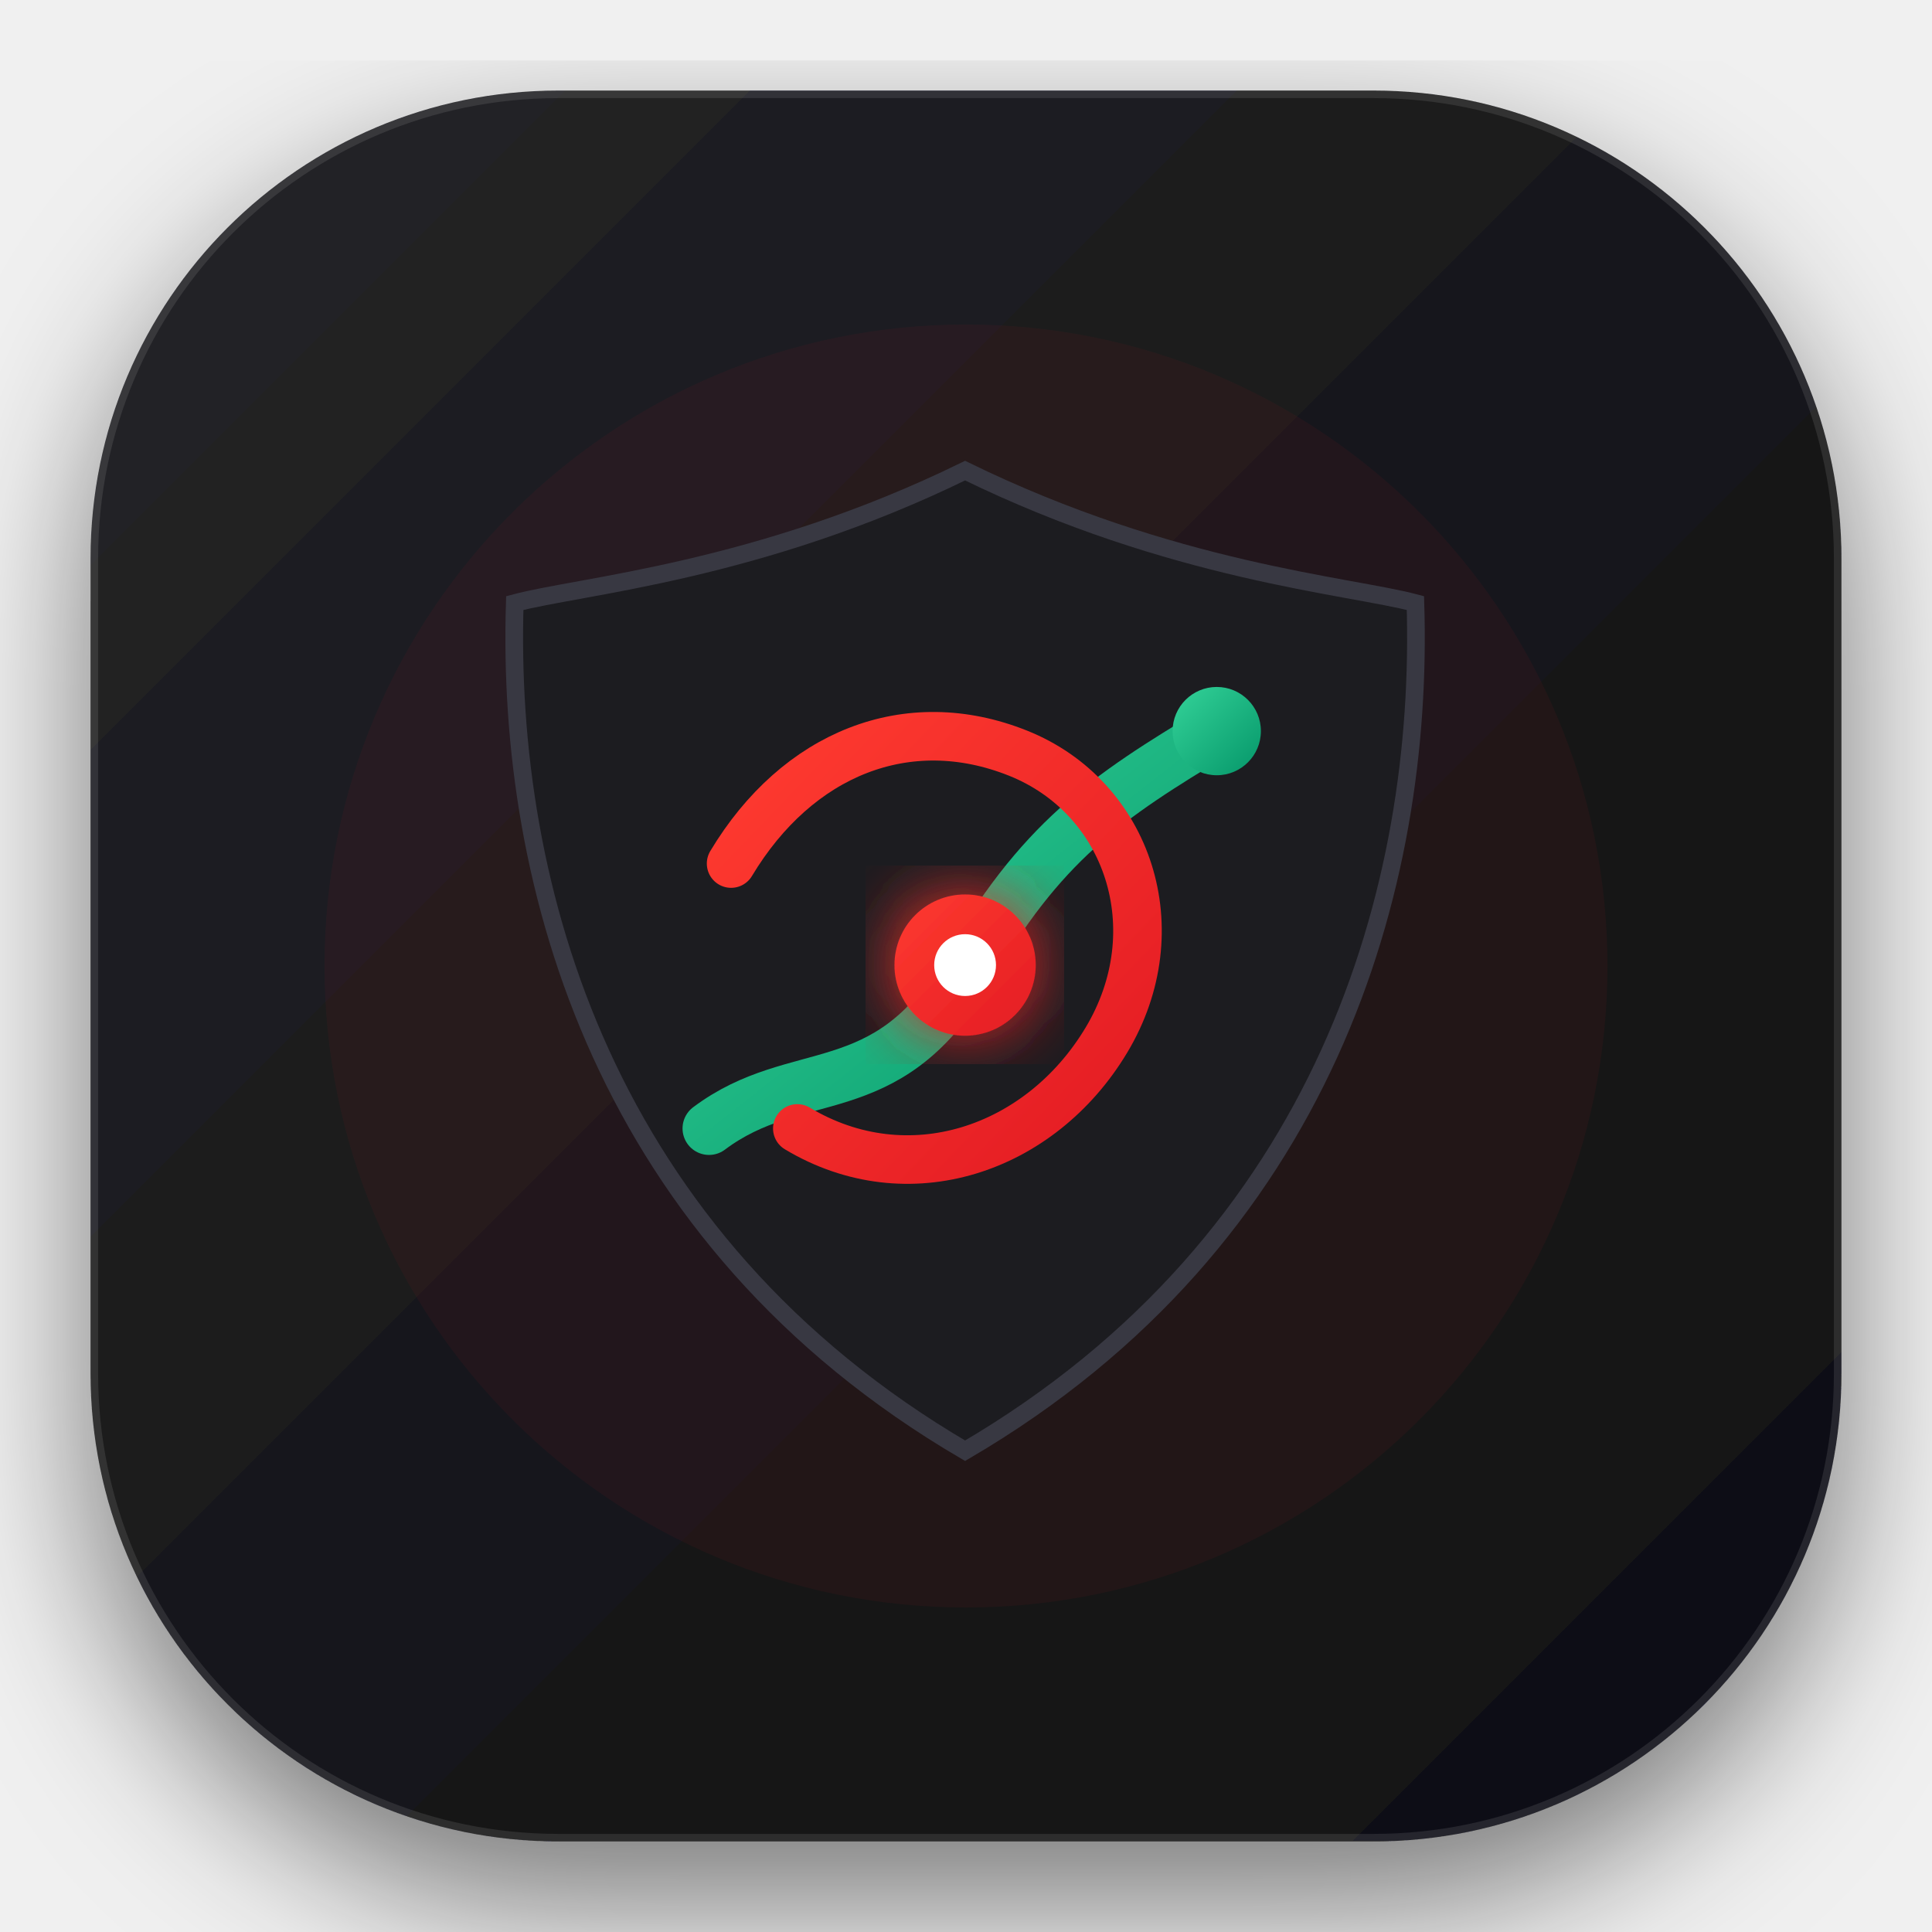
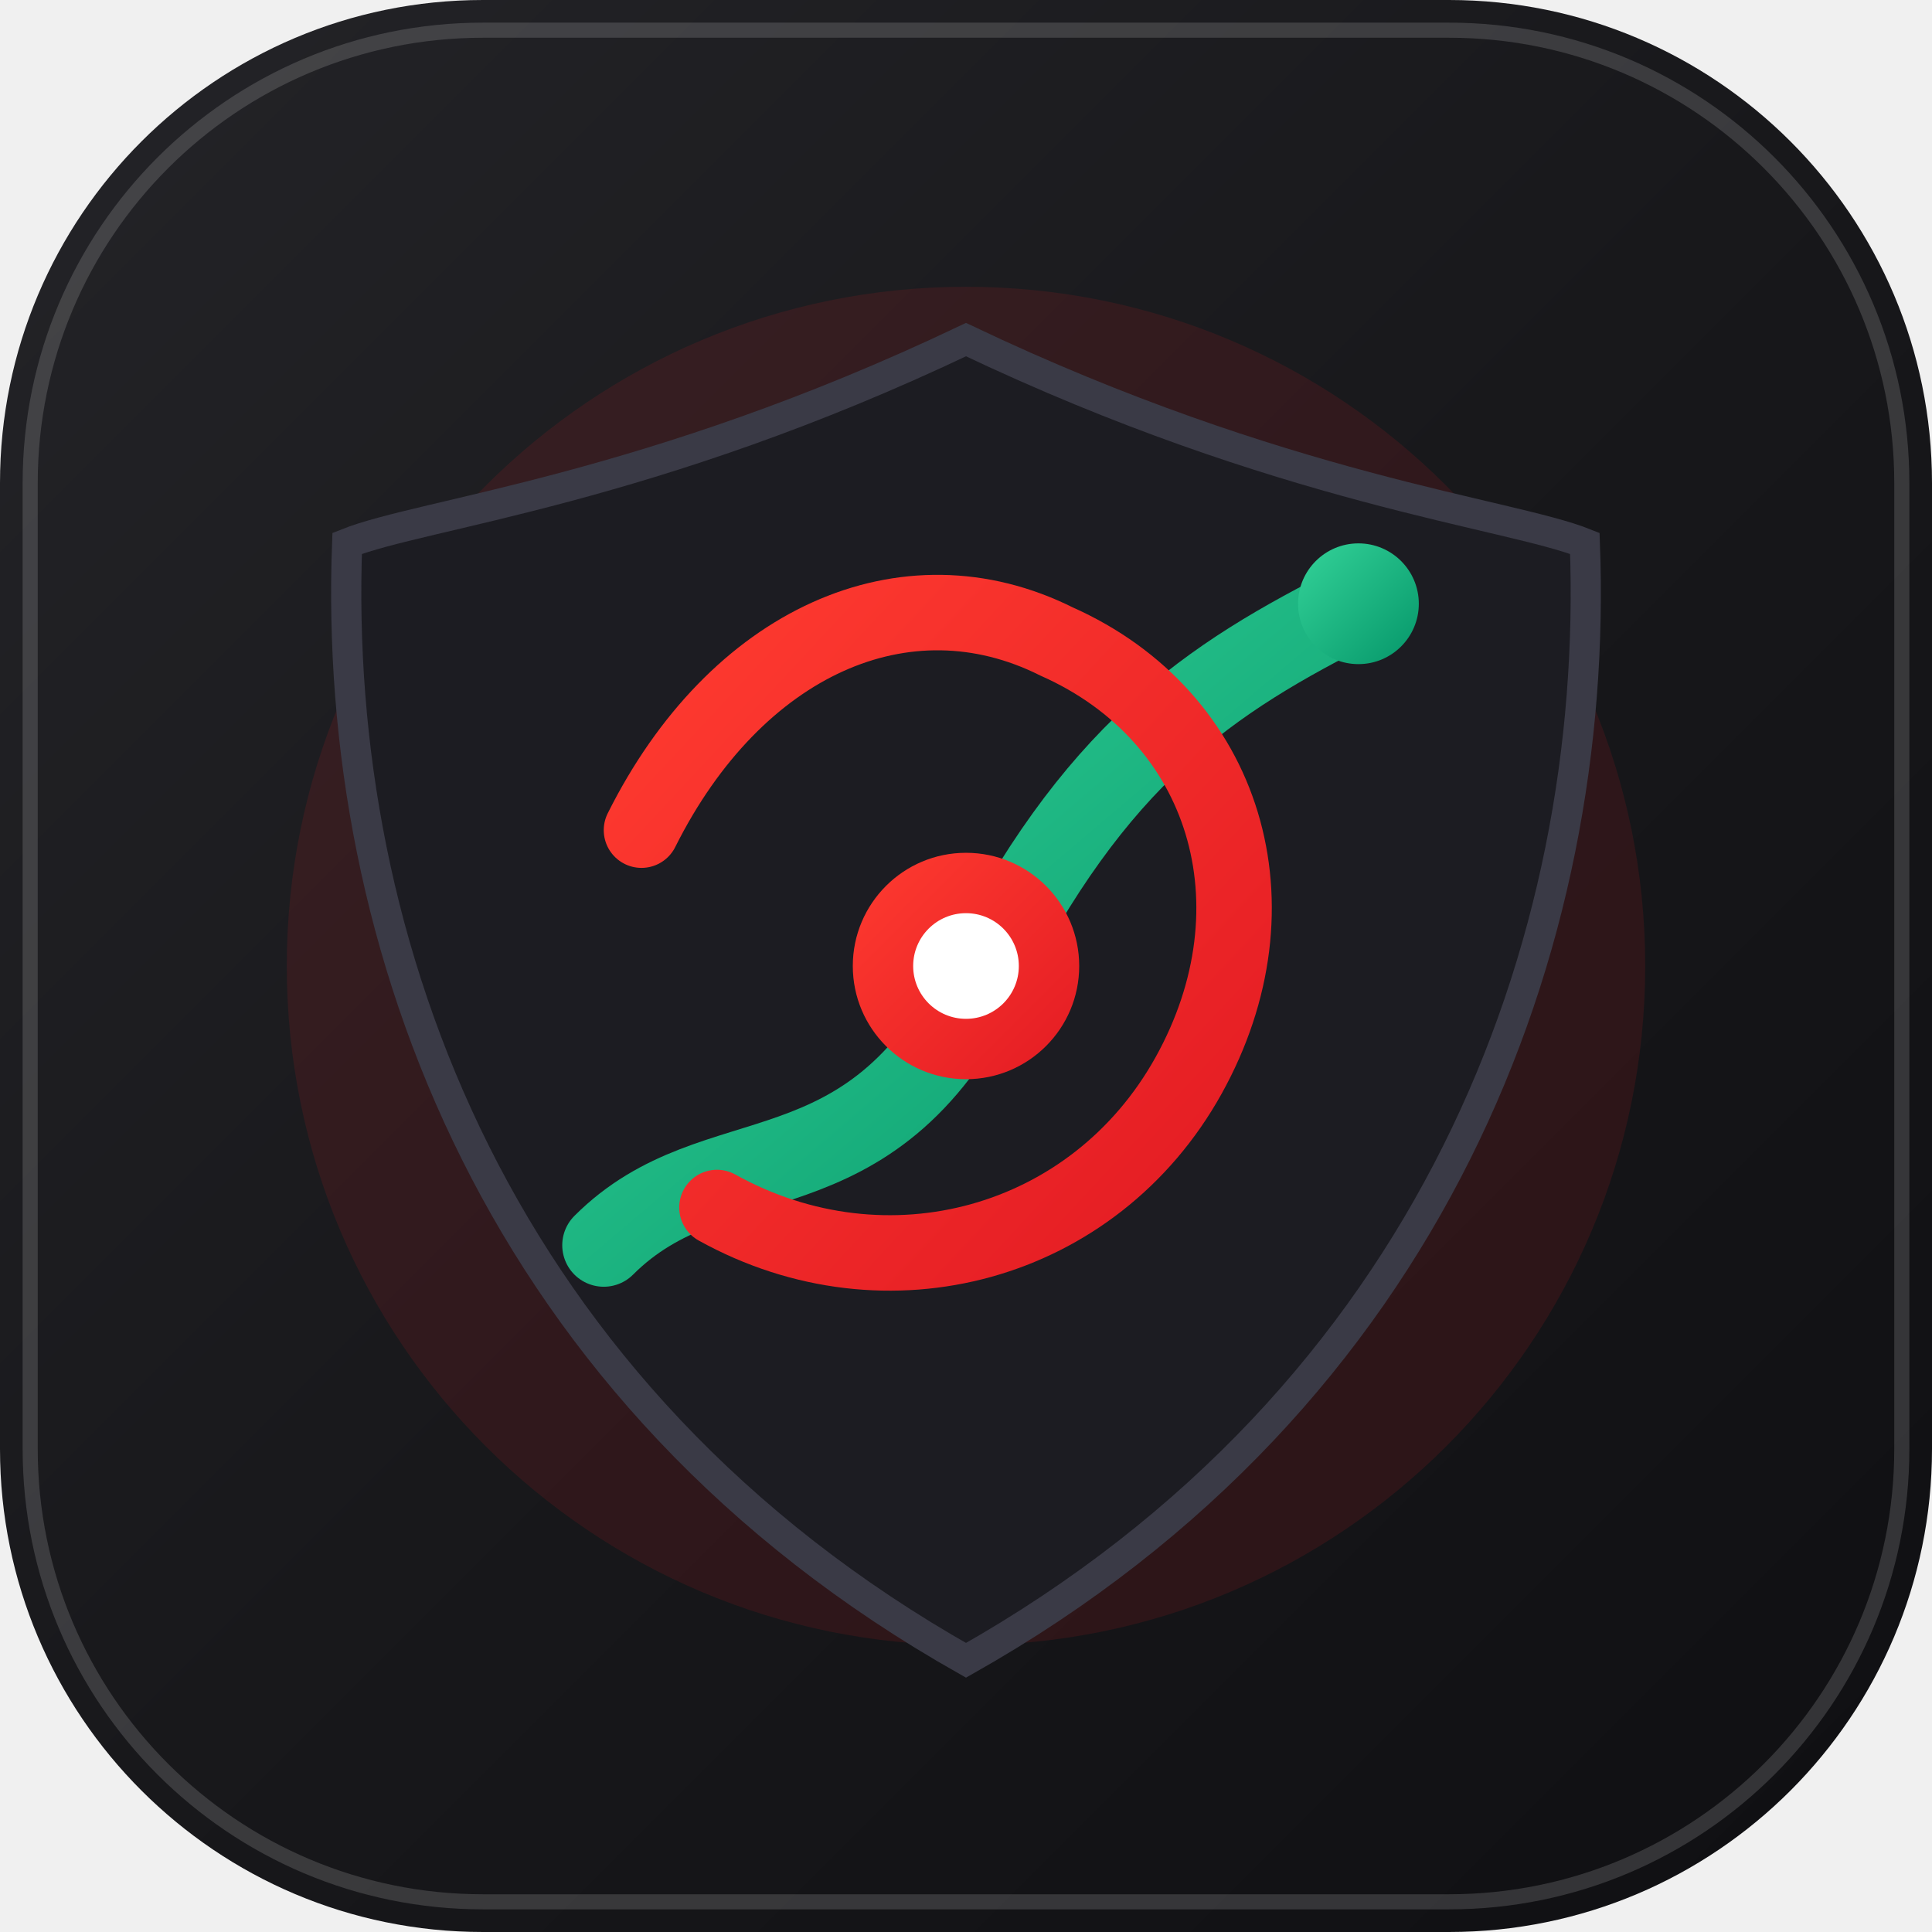
- <svg xmlns="http://www.w3.org/2000/svg" viewBox="0 0 512 512" width="100%" height="100%">
+ <svg xmlns="http://www.w3.org/2000/svg" viewBox="0 0 512 512" width="512" height="512">
  <defs>
    <linearGradient id="bgGrad" x1="0%" y1="0%" x2="100%" y2="100%">
      <stop offset="0%" stop-color="#242428" />
      <stop offset="50%" stop-color="#18181B" />
      <stop offset="100%" stop-color="#0F0F12" />
    </linearGradient>
-     <linearGradient id="primaryRed" x1="0%" y1="0%" x2="100%" y2="100%">
+     <linearGradient id="redGrad" x1="0%" y1="0%" x2="100%" y2="100%">
      <stop offset="0%" stop-color="#FF3B30" />
      <stop offset="100%" stop-color="#E31B23" />
    </linearGradient>
    <linearGradient id="emeraldGrad" x1="0%" y1="0%" x2="100%" y2="100%">
      <stop offset="0%" stop-color="#34D399" />
      <stop offset="100%" stop-color="#059669" />
    </linearGradient>
-     <filter id="softGlow" x="-20%" y="-20%" width="140%" height="140%">
-       <feGaussianBlur stdDeviation="16" result="blur" />
-       <feComposite in="SourceGraphic" in2="blur" operator="over" />
-     </filter>
-     <filter id="cardShadow" x="-10%" y="-10%" width="120%" height="120%">
-       <feDropShadow dx="0" dy="16" stdDeviation="20" flood-color="#000000" flood-opacity="0.5" />
-     </filter>
  </defs>
-   <rect x="24" y="24" width="464" height="464" rx="124" fill="url(#bgGrad)" filter="url(#cardShadow)" />
-   <rect x="25" y="25" width="462" height="462" rx="123" fill="none" stroke="#FFFFFF" stroke-opacity="0.1" stroke-width="2" />
-   <circle cx="256" cy="256" r="170" fill="#E31B23" fill-opacity="0.06" />
-   <g transform="translate(106, 106) scale(0.585)">
-     <path d="M256 32 C350 78 430 84 460 92 C464 220 420 380 256 476 C92 380 48 220 52 92 C82 84 162 78 256 32 Z" fill="#1C1C20" stroke="#383842" stroke-width="8" />
-     <path d="M140 330 C180 300 220 320 256 260 C290 200 320 180 370 150" fill="none" stroke="url(#emeraldGrad)" stroke-width="24" stroke-linecap="round" />
-     <circle cx="370" cy="150" r="20" fill="url(#emeraldGrad)" />
-     <path d="M150 210 C180 160 230 140 280 160 C330 180 350 240 320 290 C290 340 230 360 180 330" fill="none" stroke="url(#primaryRed)" stroke-width="22" stroke-linecap="round" />
-     <circle cx="256" cy="256" r="32" fill="url(#primaryRed)" filter="url(#softGlow)" />
-     <circle cx="256" cy="256" r="14" fill="#FFFFFF" />
-   </g>
+   <rect width="512" height="512" rx="128" fill="url(#bgGrad)" />
+   <rect x="8" y="8" width="496" height="496" rx="120" fill="none" stroke="#FFFFFF" stroke-opacity="0.15" stroke-width="4" />
+   <circle cx="256" cy="256" r="180" fill="#E31B23" fill-opacity="0.12" />
+   <path d="M256 90 C340 130 400 136 420 144 C424 250 380 370 256 440 C132 370 88 250 92 144 C112 136 172 130 256 90 Z" fill="#1C1C22" stroke="#3A3A46" stroke-width="8" />
+   <path d="M160 330 C190 300 230 320 260 260 C290 200 320 180 360 160" fill="none" stroke="url(#emeraldGrad)" stroke-width="22" stroke-linecap="round" />
+   <circle cx="360" cy="160" r="16" fill="url(#emeraldGrad)" />
+   <path d="M170 220 C195 170 240 150 280 170 C325 190 340 240 315 285 C290 330 235 345 190 320" fill="none" stroke="url(#redGrad)" stroke-width="20" stroke-linecap="round" />
+   <circle cx="256" cy="256" r="30" fill="url(#redGrad)" />
+   <circle cx="256" cy="256" r="14" fill="#FFFFFF" />
</svg>
